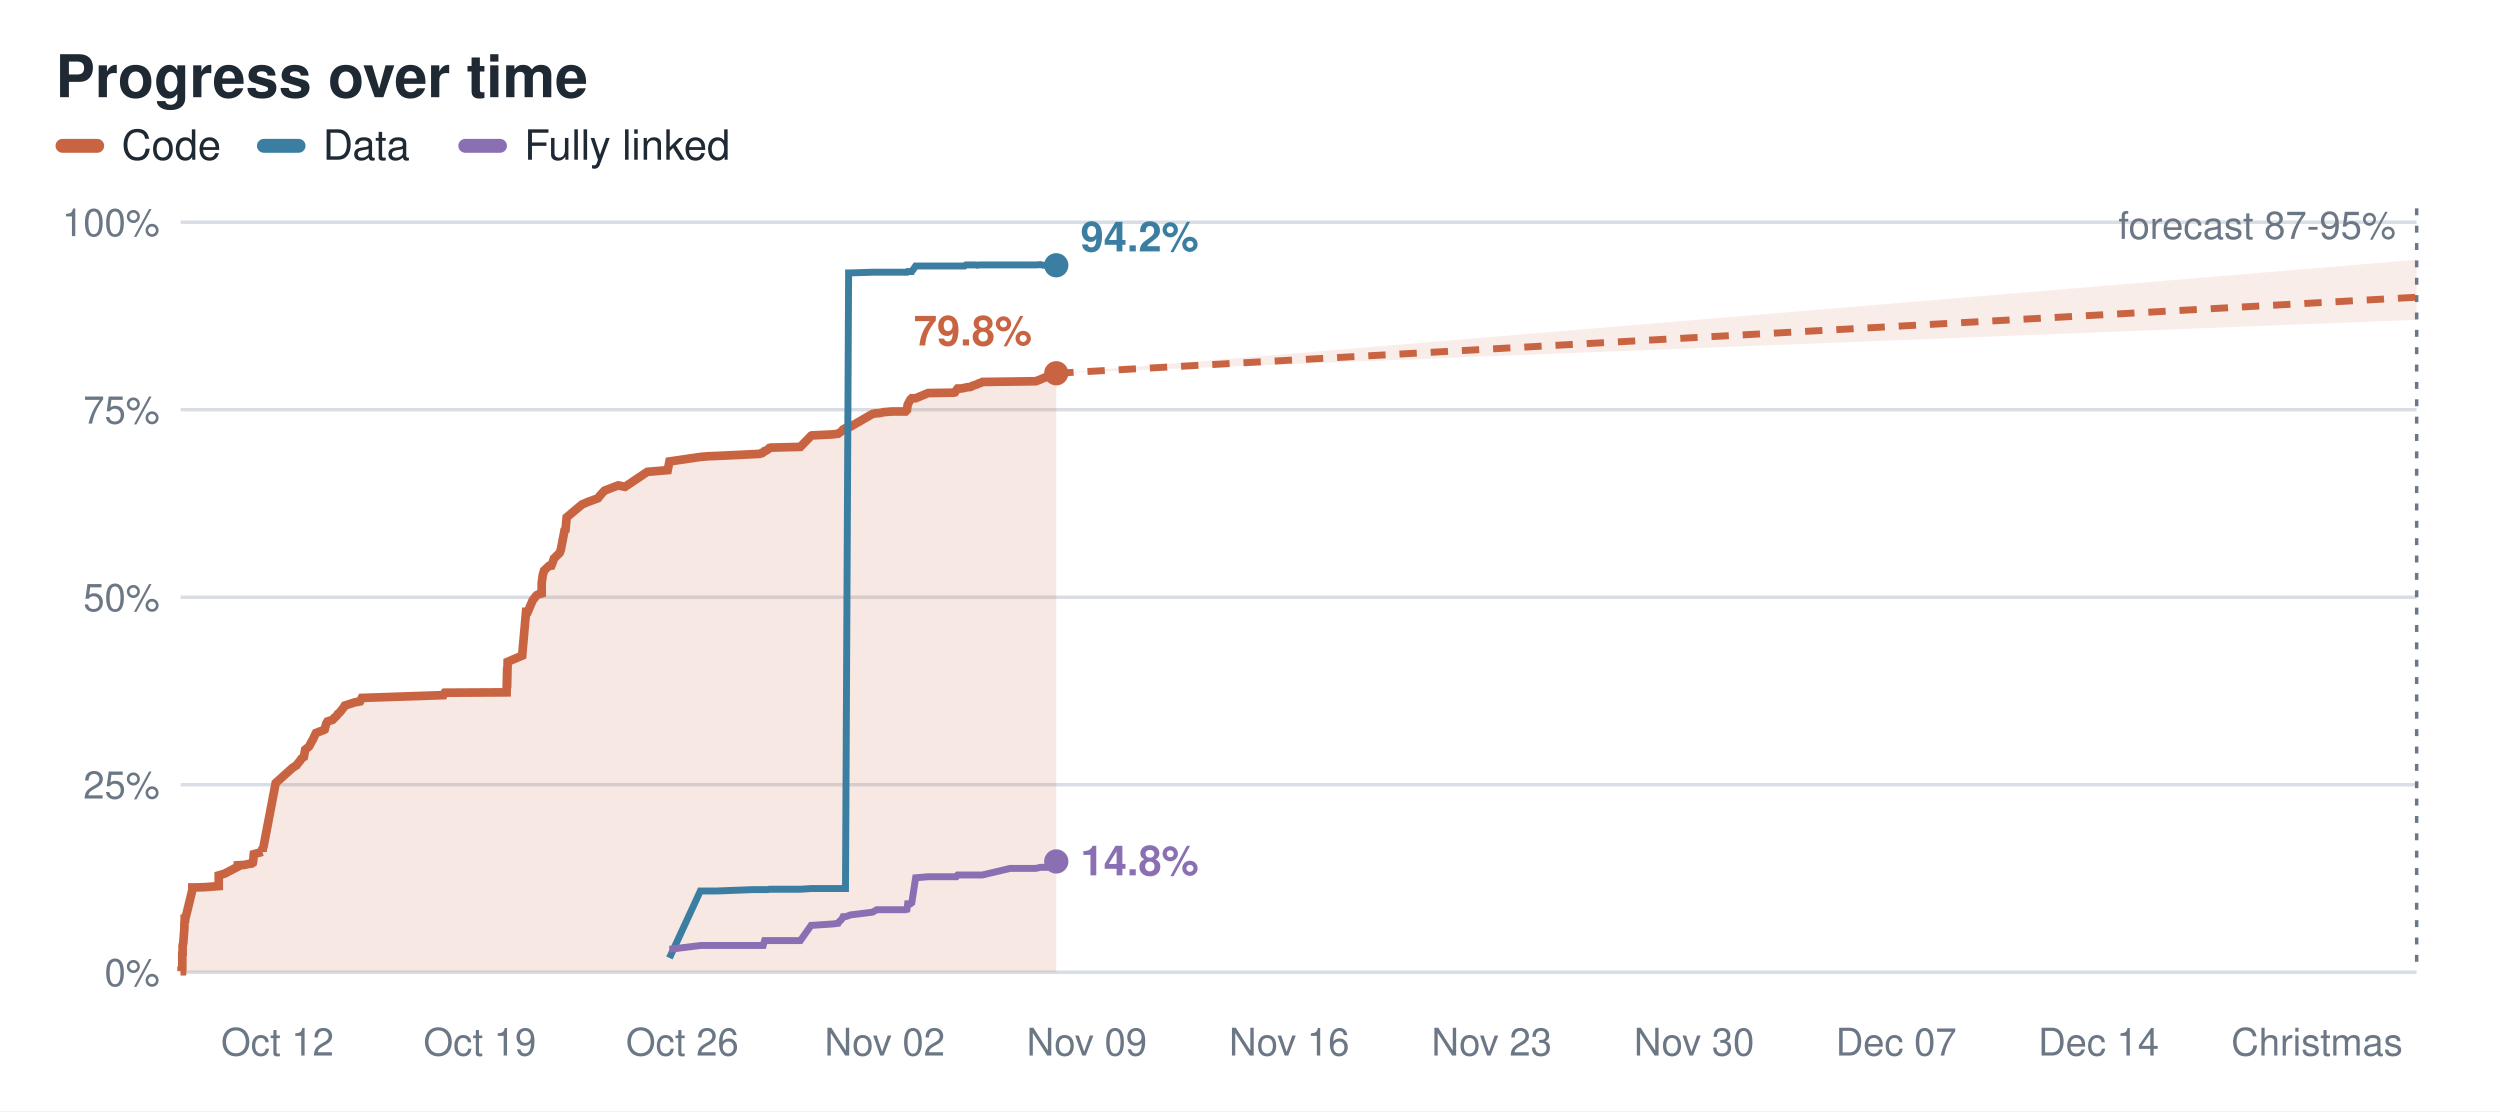
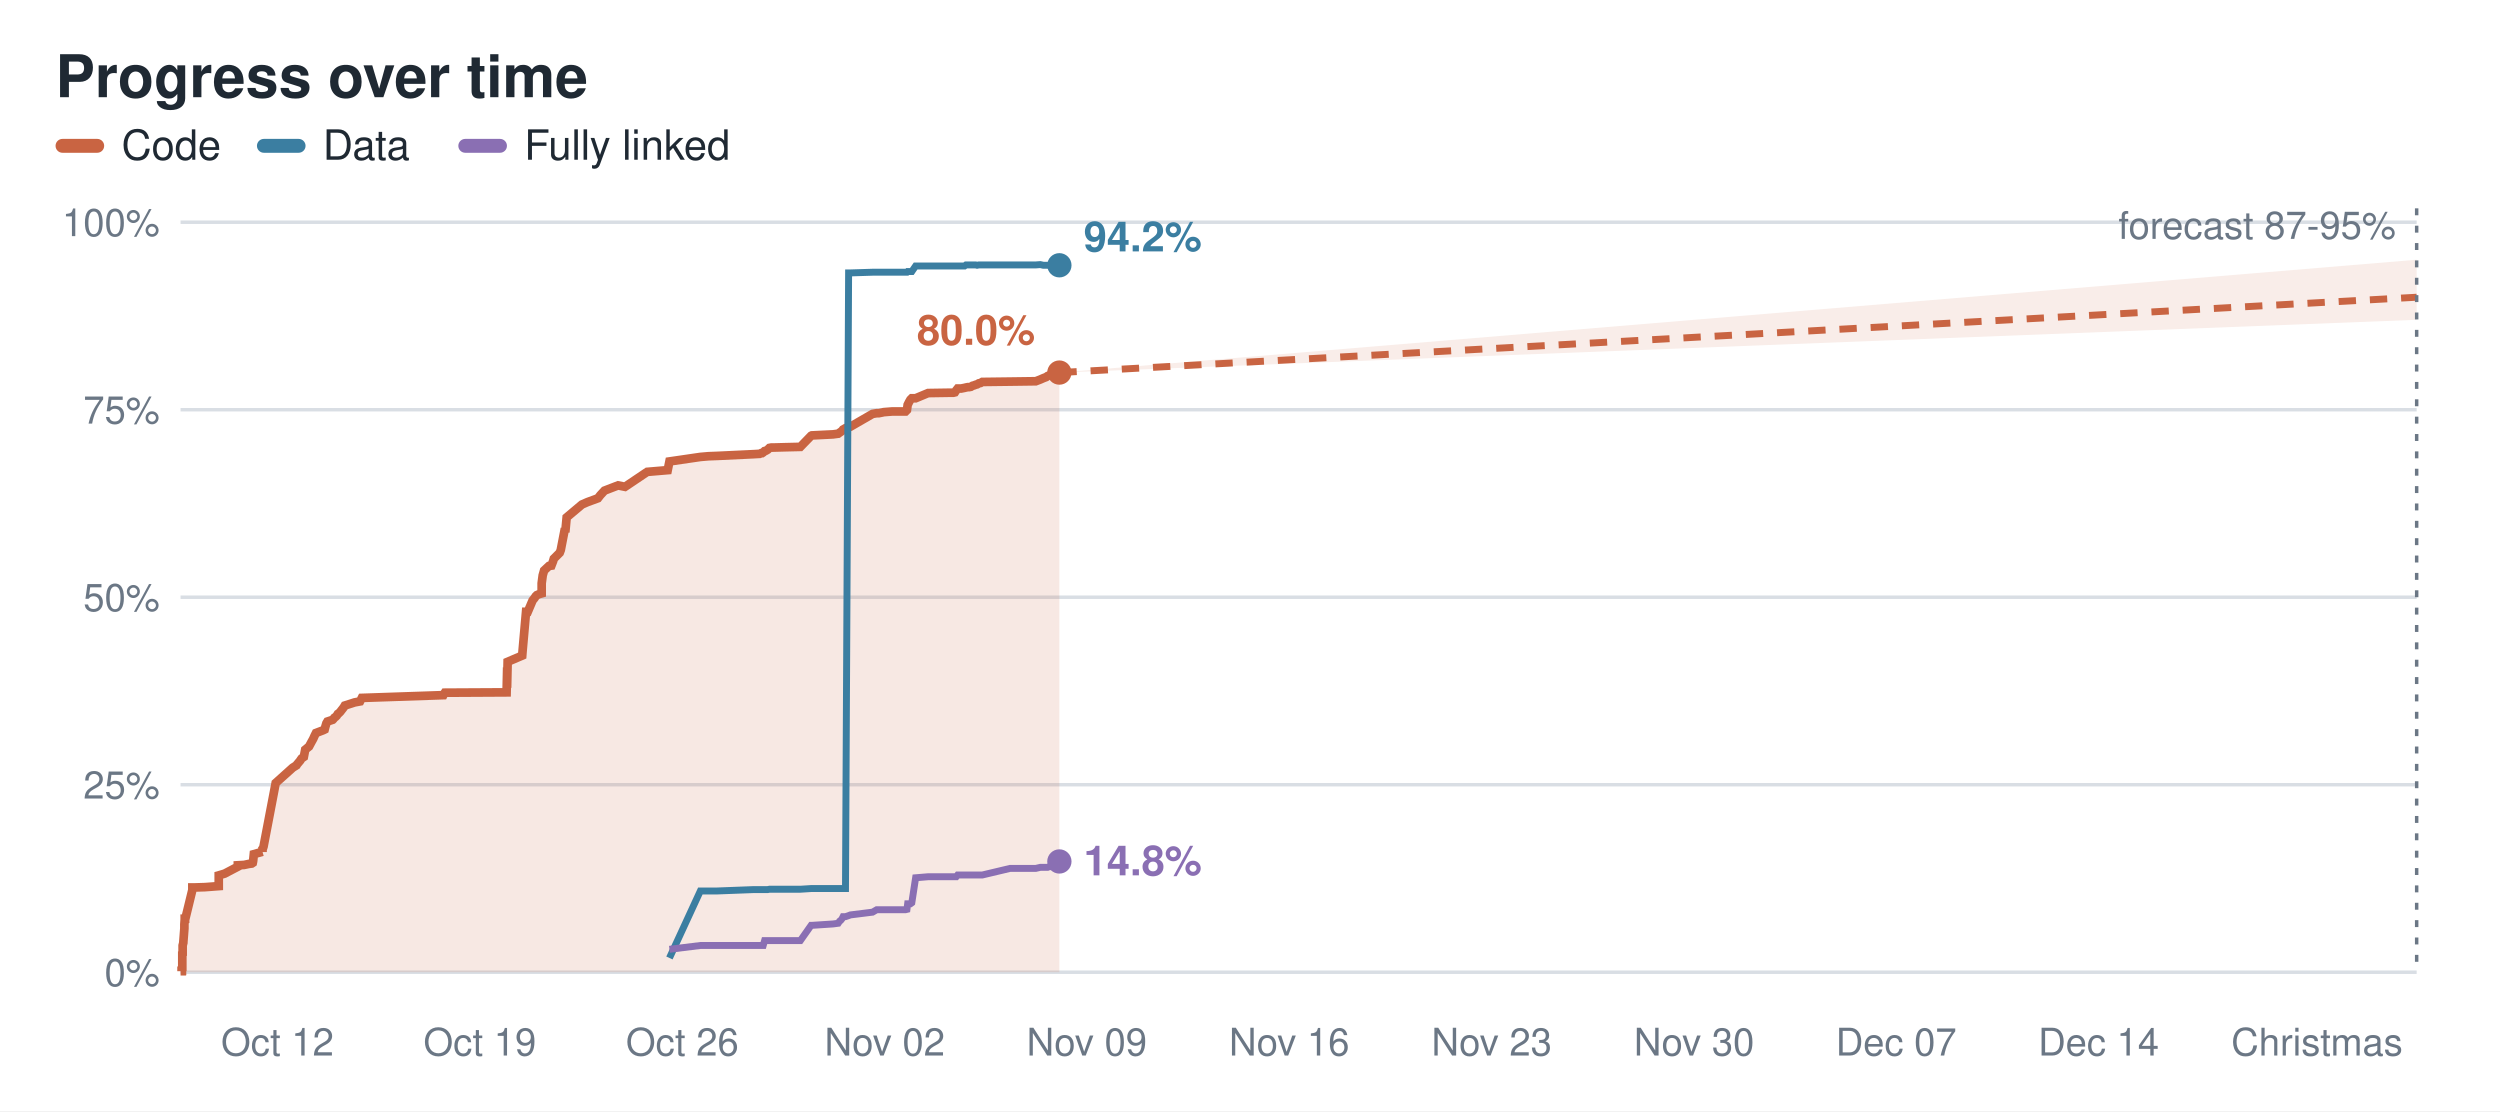
<svg xmlns="http://www.w3.org/2000/svg" viewBox="0 0 720 320" width="720" height="320" font-family="-apple-system,Segoe UI,Helvetica,Arial,sans-serif" role="img" aria-label="Progress over time">
  <rect width="100%" height="100%" fill="#ffffff" />
  <text x="16" y="28" font-size="17" font-weight="600" fill="#1f2933">Progress over time</text>
  <rect x="16" y="40" width="14" height="4" rx="2" fill="#c96442" />
  <text x="35" y="46" font-size="12" fill="#1f2933">Code</text>
  <rect x="74" y="40" width="14" height="4" rx="2" fill="#3b7ea1" />
  <text x="93" y="46" font-size="12" fill="#1f2933">Data</text>
  <rect x="132" y="40" width="14" height="4" rx="2" fill="#8a6fb3" />
  <text x="151" y="46" font-size="12" fill="#1f2933">Fully linked</text>
  <line x1="52" y1="280.0" x2="696" y2="280.0" stroke="#d9dee4" />
  <text x="46" y="284.0" font-size="11" fill="#6b7785" text-anchor="end">0%</text>
  <line x1="52" y1="226.0" x2="696" y2="226.0" stroke="#d9dee4" />
  <text x="46" y="230.0" font-size="11" fill="#6b7785" text-anchor="end">25%</text>
  <line x1="52" y1="172.0" x2="696" y2="172.0" stroke="#d9dee4" />
  <text x="46" y="176.0" font-size="11" fill="#6b7785" text-anchor="end">50%</text>
  <line x1="52" y1="118.0" x2="696" y2="118.0" stroke="#d9dee4" />
  <text x="46" y="122.0" font-size="11" fill="#6b7785" text-anchor="end">75%</text>
  <line x1="52" y1="64.0" x2="696" y2="64.0" stroke="#d9dee4" />
  <text x="46" y="68.0" font-size="11" fill="#6b7785" text-anchor="end">100%</text>
  <text x="79.9" y="304" font-size="11" fill="#6b7785" text-anchor="middle">Oct 12</text>
  <text x="138.2" y="304" font-size="11" fill="#6b7785" text-anchor="middle">Oct 19</text>
  <text x="196.5" y="304" font-size="11" fill="#6b7785" text-anchor="middle">Oct 26</text>
  <text x="254.8" y="304" font-size="11" fill="#6b7785" text-anchor="middle">Nov 02</text>
  <text x="313.0" y="304" font-size="11" fill="#6b7785" text-anchor="middle">Nov 09</text>
  <text x="371.3" y="304" font-size="11" fill="#6b7785" text-anchor="middle">Nov 16</text>
  <text x="429.6" y="304" font-size="11" fill="#6b7785" text-anchor="middle">Nov 23</text>
  <text x="487.9" y="304" font-size="11" fill="#6b7785" text-anchor="middle">Nov 30</text>
  <text x="546.1" y="304" font-size="11" fill="#6b7785" text-anchor="middle">Dec 07</text>
  <text x="604.4" y="304" font-size="11" fill="#6b7785" text-anchor="middle">Dec 14</text>
-   <polygon points="304.2,107.5 696.0,74.8 696.0,92.1" fill="#c96442" opacity="0.12" />
-   <line x1="304.2" y1="107.5" x2="696.0" y2="85.6" stroke="#c96442" stroke-width="2" stroke-dasharray="5,4" />
+   <polygon points="305.1,107.3 696.0,74.8 696.0,92.1" fill="#c96442" opacity="0.12" />
+   <line x1="305.1" y1="107.3" x2="696.0" y2="85.6" stroke="#c96442" stroke-width="2" stroke-dasharray="5,4" />
  <line x1="696.0" y1="60" x2="696.0" y2="280.0" stroke="#6b7785" stroke-dasharray="2,3" />
  <text x="692.0" y="304" font-size="11" fill="#6b7785" text-anchor="end">Christmas</text>
  <text x="690.0" y="68.8" font-size="11" fill="#6b7785" text-anchor="end">forecast 87-95%</text>
-   <polygon points="52.0,280.0 52.0,279.7 52.0,279.7 52.1,279.7 52.1,279.7 52.3,279.7 52.3,279.7 52.3,279.7 52.3,279.7 52.3,279.6 52.3,279.6 52.3,279.6 52.3,279.6 52.4,279.6 52.4,279.5 52.4,279.5 52.4,279.5 52.4,279.5 52.4,279.5 52.4,279.4 52.4,279.4 52.4,279.4 52.4,279.4 52.4,279.4 52.4,279.3 52.4,279.3 52.4,279.3 52.4,279.3 52.4,279.2 52.4,279.2 52.5,279.1 52.5,279.1 52.5,279.0 52.5,279.0 52.5,278.9 52.5,278.9 52.5,278.9 52.5,278.8 52.5,278.8 52.5,278.7 52.5,278.7 52.5,278.6 52.5,274.0 52.6,275.3 52.6,274.0 52.6,274.0 52.6,274.0 52.6,272.9 52.6,272.3 52.8,271.5 52.8,271.3 53.1,267.4 53.1,267.0 53.1,266.2 53.2,264.8 53.2,264.7 53.2,264.6 53.3,264.6 53.3,264.4 53.3,264.3 53.3,264.4 53.3,264.4 53.3,264.4 53.4,264.5 55.4,256.3 55.4,255.7 55.4,255.6 55.7,255.6 55.8,255.6 59.0,255.5 63.0,255.2 63.0,252.1 64.7,251.6 68.5,249.6 68.5,249.2 70.3,249.1 71.7,248.8 72.5,248.7 72.5,248.7 72.8,248.5 72.9,248.0 73.1,246.0 75.6,245.3 75.6,245.4 75.6,244.5 75.7,244.4 75.9,243.8 79.4,225.5 84.3,221.1 85.4,220.4 85.5,220.2 86.5,219.0 86.6,218.8 86.9,218.4 87.5,218.0 87.9,215.9 89.0,215.0 89.7,213.7 90.2,212.8 90.6,211.9 91.0,211.1 93.1,210.3 93.5,210.1 93.7,209.3 94.0,208.3 94.3,207.8 95.8,207.3 96.0,207.1 96.3,206.7 96.6,206.5 97.0,206.1 97.3,205.6 97.6,205.4 98.0,205.0 98.3,204.6 98.7,204.1 99.0,203.7 99.3,203.2 101.5,202.5 102.1,202.3 103.7,202.0 104.2,201.0 127.7,200.2 127.9,199.8 128.1,199.5 145.9,199.4 146.0,195.1 146.1,195.2 146.2,190.6 150.4,188.8 150.5,187.5 151.5,176.2 152.0,176.2 153.4,172.9 153.9,172.3 154.3,171.7 154.6,171.4 155.3,171.1 156.0,170.9 156.0,168.0 156.3,165.7 156.7,164.3 158.1,163.0 158.8,162.9 159.3,161.6 159.5,160.9 161.2,159.2 161.5,158.4 162.7,152.2 162.8,153.3 163.2,149.0 167.6,145.3 169.2,144.6 172.2,143.5 172.9,142.6 174.1,141.3 178.0,139.8 180.0,140.2 186.4,135.9 192.3,135.4 192.8,132.9 201.7,131.6 204.0,131.4 206.6,131.3 217.1,130.8 218.8,130.7 219.2,130.5 219.5,130.5 219.8,130.3 220.2,129.9 220.6,129.8 221.1,129.5 221.6,129.0 222.1,128.9 222.6,128.9 226.3,128.8 230.5,128.7 233.6,125.5 233.8,125.4 239.9,125.1 241.4,124.9 241.8,124.6 242.1,124.4 242.5,124.1 242.8,123.7 243.5,123.3 244.4,123.1 244.9,122.9 251.3,119.2 252.5,119.0 253.1,119.0 254.1,118.8 254.5,118.7 257.0,118.5 260.8,118.5 261.2,118.1 261.4,116.6 261.8,115.8 262.2,115.1 262.6,114.7 263.7,114.7 267.3,113.2 267.5,113.2 273.9,113.1 274.6,113.1 275.0,113.0 275.4,112.4 275.8,111.9 276.4,111.9 276.8,111.9 277.3,111.8 277.8,111.7 278.2,111.6 278.7,111.5 279.1,111.5 279.6,111.4 280.1,111.1 280.5,111.0 281.0,110.8 281.4,110.7 281.9,110.4 282.4,110.3 282.9,110.0 290.9,109.9 298.3,109.8 299.6,109.3 300.5,108.9 301.3,108.6 301.7,108.3 302.2,108.1 302.6,108.0 303.8,107.7 304.2,107.5 304.2,280.0" fill="#c96442" opacity="0.15" />
-   <polyline points="52.0,279.7 52.0,279.7 52.1,279.7 52.1,279.7 52.3,279.7 52.3,279.7 52.3,279.7 52.3,279.7 52.3,279.6 52.3,279.6 52.3,279.6 52.3,279.6 52.4,279.6 52.4,279.5 52.4,279.5 52.4,279.5 52.4,279.5 52.4,279.5 52.4,279.4 52.4,279.4 52.4,279.4 52.4,279.4 52.4,279.4 52.4,279.3 52.4,279.3 52.4,279.3 52.4,279.3 52.4,279.2 52.4,279.2 52.5,279.1 52.5,279.1 52.5,279.0 52.5,279.0 52.5,278.9 52.5,278.9 52.5,278.9 52.5,278.8 52.5,278.8 52.5,278.7 52.5,278.7 52.5,278.6 52.5,274.0 52.6,275.3 52.6,274.0 52.6,274.0 52.6,274.0 52.6,272.9 52.6,272.3 52.8,271.5 52.8,271.3 53.1,267.4 53.1,267.0 53.1,266.2 53.2,264.8 53.2,264.7 53.2,264.6 53.3,264.6 53.3,264.4 53.3,264.3 53.3,264.4 53.3,264.4 53.3,264.4 53.4,264.5 55.4,256.3 55.4,255.7 55.4,255.6 55.7,255.6 55.8,255.6 59.0,255.5 63.0,255.2 63.0,252.1 64.7,251.6 68.5,249.6 68.5,249.2 70.3,249.1 71.7,248.8 72.5,248.7 72.5,248.7 72.8,248.5 72.9,248.0 73.1,246.0 75.6,245.3 75.6,245.4 75.6,244.5 75.7,244.4 75.9,243.8 79.4,225.5 84.3,221.1 85.4,220.4 85.5,220.2 86.5,219.0 86.6,218.8 86.9,218.4 87.5,218.0 87.9,215.9 89.0,215.0 89.7,213.7 90.2,212.8 90.6,211.9 91.0,211.1 93.1,210.3 93.5,210.1 93.7,209.3 94.0,208.3 94.3,207.8 95.8,207.3 96.0,207.1 96.3,206.7 96.6,206.5 97.0,206.1 97.3,205.6 97.6,205.4 98.0,205.0 98.3,204.6 98.7,204.1 99.0,203.7 99.3,203.2 101.5,202.5 102.1,202.3 103.7,202.0 104.2,201.0 127.7,200.2 127.9,199.8 128.1,199.5 145.9,199.4 146.0,195.1 146.1,195.2 146.2,190.6 150.4,188.8 150.5,187.5 151.5,176.2 152.0,176.2 153.4,172.9 153.9,172.3 154.3,171.7 154.6,171.4 155.3,171.1 156.0,170.9 156.0,168.0 156.3,165.7 156.7,164.3 158.1,163.0 158.8,162.9 159.3,161.6 159.5,160.9 161.2,159.2 161.5,158.4 162.7,152.2 162.8,153.3 163.2,149.0 167.6,145.3 169.2,144.6 172.2,143.5 172.9,142.6 174.1,141.3 178.0,139.8 180.0,140.2 186.4,135.9 192.3,135.4 192.8,132.9 201.7,131.6 204.0,131.4 206.6,131.3 217.1,130.8 218.8,130.7 219.2,130.5 219.5,130.5 219.8,130.3 220.2,129.9 220.6,129.8 221.1,129.5 221.6,129.0 222.1,128.9 222.6,128.9 226.3,128.8 230.5,128.7 233.6,125.5 233.8,125.4 239.9,125.1 241.4,124.9 241.8,124.6 242.1,124.4 242.5,124.1 242.8,123.7 243.5,123.3 244.4,123.1 244.9,122.9 251.3,119.2 252.5,119.0 253.1,119.0 254.1,118.8 254.5,118.7 257.0,118.5 260.8,118.5 261.2,118.1 261.4,116.6 261.8,115.8 262.2,115.1 262.6,114.7 263.7,114.7 267.3,113.2 267.5,113.2 273.9,113.1 274.6,113.1 275.0,113.0 275.4,112.4 275.8,111.9 276.4,111.9 276.8,111.9 277.3,111.8 277.8,111.7 278.2,111.6 278.7,111.5 279.1,111.5 279.6,111.4 280.1,111.1 280.5,111.0 281.0,110.8 281.4,110.7 281.9,110.4 282.4,110.3 282.9,110.0 290.9,109.9 298.3,109.8 299.6,109.3 300.5,108.9 301.3,108.6 301.7,108.3 302.2,108.1 302.6,108.0 303.8,107.7 304.2,107.5" fill="none" stroke="#c96442" stroke-width="2.5" />
-   <circle cx="304.2" cy="107.5" r="3.5" fill="#c96442" />
-   <text x="297.2" y="99.5" font-size="12" font-weight="600" fill="#c96442" text-anchor="end">79.8%</text>
-   <polyline points="192.8,275.9 201.7,256.6 204.0,256.6 206.6,256.6 217.1,256.2 218.8,256.2 219.2,256.2 219.5,256.2 219.8,256.2 220.2,256.2 220.6,256.2 221.1,256.2 221.6,256.1 222.1,256.1 222.6,256.1 226.3,256.1 230.5,256.1 233.6,255.9 233.8,255.9 239.9,255.9 241.4,255.9 241.8,255.9 242.1,255.9 242.5,255.9 242.8,255.9 243.5,255.9 244.4,78.6 244.9,78.6 251.3,78.4 252.5,78.4 253.1,78.4 254.1,78.4 254.5,78.4 257.0,78.4 260.8,78.4 261.2,78.4 261.4,78.2 261.8,78.2 262.2,78.2 262.6,78.2 263.7,76.6 267.3,76.6 267.5,76.6 273.9,76.6 274.6,76.6 275.0,76.6 275.4,76.6 275.8,76.6 276.4,76.6 276.8,76.6 277.3,76.6 277.8,76.6 278.2,76.3 278.7,76.3 279.1,76.3 279.6,76.3 280.1,76.3 280.5,76.3 281.0,76.3 281.4,76.4 281.9,76.3 282.4,76.3 282.9,76.3 290.9,76.3 298.3,76.3 299.6,76.2 300.5,76.4 301.3,76.4 301.7,76.4 302.2,76.4 302.6,76.4 303.8,76.4 304.2,76.4" fill="none" stroke="#3b7ea1" stroke-width="2" />
-   <circle cx="304.2" cy="76.4" r="3.5" fill="#3b7ea1" />
-   <text x="311.2" y="72.4" font-size="12" font-weight="600" fill="#3b7ea1">94.2%</text>
-   <polyline points="192.8,273.4 201.7,272.3 204.0,272.3 206.6,272.3 217.1,272.3 218.8,272.3 219.2,272.3 219.5,272.3 219.8,272.3 220.2,270.9 220.6,270.9 221.1,270.9 221.6,270.9 222.1,270.9 222.6,270.9 226.3,270.9 230.5,270.9 233.6,266.5 233.8,266.5 239.9,266.1 241.4,265.9 241.8,265.3 242.1,265.1 242.5,264.6 242.8,264.0 243.5,264.0 244.4,263.7 244.9,263.5 251.3,262.7 252.5,262.0 253.1,262.0 254.1,262.0 254.5,262.0 257.0,262.0 260.8,262.0 261.2,261.9 261.4,260.3 261.8,260.3 262.2,260.3 262.6,260.0 263.7,252.8 267.3,252.5 267.5,252.5 273.9,252.5 274.6,252.5 275.0,252.5 275.4,252.5 275.8,252.0 276.4,252.0 276.8,252.0 277.3,252.0 277.8,252.0 278.2,252.0 278.7,252.0 279.1,252.0 279.6,252.0 280.1,252.0 280.5,252.0 281.0,252.0 281.4,252.0 281.9,252.0 282.4,252.0 282.9,252.0 290.9,250.1 298.3,250.1 299.6,249.8 300.5,249.8 301.3,249.8 301.7,249.8 302.2,249.6 302.6,249.6 303.8,248.1 304.2,248.1" fill="none" stroke="#8a6fb3" stroke-width="2" />
-   <circle cx="304.2" cy="248.1" r="3.5" fill="#8a6fb3" />
-   <text x="311.2" y="252.1" font-size="12" font-weight="600" fill="#8a6fb3">14.8%</text>
+   <polygon points="52.0,280.0 52.0,279.7 52.0,279.7 52.1,279.7 52.1,279.7 52.3,279.7 52.3,279.7 52.3,279.7 52.3,279.7 52.3,279.6 52.3,279.6 52.3,279.6 52.3,279.6 52.4,279.6 52.4,279.5 52.4,279.5 52.4,279.5 52.4,279.5 52.4,279.5 52.4,279.4 52.4,279.4 52.4,279.4 52.4,279.4 52.4,279.4 52.4,279.3 52.4,279.3 52.4,279.3 52.4,279.3 52.4,279.2 52.4,279.2 52.5,279.1 52.5,279.1 52.5,279.0 52.5,279.0 52.5,278.9 52.5,278.9 52.5,278.9 52.5,278.8 52.5,278.8 52.5,278.7 52.5,278.7 52.5,278.6 52.5,274.0 52.6,275.3 52.6,274.0 52.6,274.0 52.6,274.0 52.6,272.9 52.6,272.3 52.8,271.5 52.8,271.3 53.1,267.4 53.1,267.0 53.1,266.2 53.2,264.8 53.2,264.7 53.2,264.6 53.3,264.6 53.3,264.4 53.3,264.3 53.3,264.4 53.3,264.4 53.3,264.4 53.4,264.5 55.4,256.3 55.4,255.7 55.4,255.6 55.7,255.6 55.8,255.6 59.0,255.5 63.0,255.2 63.0,252.1 64.7,251.6 68.5,249.6 68.5,249.2 70.3,249.1 71.7,248.8 72.5,248.7 72.5,248.7 72.8,248.5 72.9,248.0 73.1,246.0 75.6,245.3 75.6,245.4 75.6,244.5 75.7,244.4 75.9,243.8 79.4,225.5 84.3,221.1 85.4,220.4 85.5,220.2 86.5,219.0 86.6,218.8 86.9,218.4 87.5,218.0 87.9,215.9 89.0,215.0 89.7,213.7 90.2,212.8 90.6,211.9 91.0,211.1 93.1,210.3 93.5,210.1 93.7,209.3 94.0,208.3 94.3,207.8 95.8,207.3 96.0,207.1 96.3,206.7 96.6,206.5 97.0,206.1 97.3,205.6 97.6,205.4 98.0,205.0 98.3,204.6 98.7,204.1 99.0,203.7 99.3,203.2 101.5,202.5 102.1,202.3 103.7,202.0 104.2,201.0 127.7,200.2 127.9,199.8 128.1,199.5 145.9,199.4 146.0,195.1 146.1,195.2 146.2,190.6 150.4,188.8 150.5,187.5 151.5,176.2 152.0,176.2 153.4,172.9 153.9,172.3 154.3,171.7 154.6,171.4 155.3,171.1 156.0,170.9 156.0,168.0 156.3,165.7 156.7,164.3 158.1,163.0 158.8,162.9 159.3,161.6 159.5,160.9 161.2,159.2 161.5,158.4 162.7,152.2 162.8,153.3 163.2,149.0 167.6,145.3 169.2,144.6 172.2,143.5 172.9,142.6 174.1,141.3 178.0,139.8 180.0,140.2 186.4,135.9 192.3,135.4 192.8,132.9 201.7,131.6 204.0,131.4 206.6,131.3 217.1,130.8 218.8,130.7 219.2,130.5 219.5,130.5 219.8,130.3 220.2,129.9 220.6,129.8 221.1,129.5 221.6,129.0 222.1,128.9 222.6,128.9 226.3,128.8 230.5,128.7 233.6,125.5 233.8,125.4 239.9,125.1 241.4,124.9 241.8,124.6 242.1,124.4 242.5,124.1 242.8,123.7 243.5,123.3 244.4,123.1 244.9,122.9 251.3,119.2 252.5,119.0 253.1,119.0 254.1,118.8 254.5,118.7 257.0,118.5 260.8,118.5 261.2,118.1 261.4,116.6 261.8,115.8 262.2,115.1 262.6,114.7 263.7,114.7 267.3,113.2 267.5,113.2 273.9,113.1 274.6,113.1 275.0,113.0 275.4,112.4 275.8,111.9 276.4,111.9 276.8,111.9 277.3,111.8 277.8,111.7 278.2,111.6 278.7,111.5 279.1,111.5 279.6,111.4 280.1,111.1 280.5,111.0 281.0,110.8 281.4,110.7 281.9,110.4 282.4,110.3 282.9,110.0 290.9,109.9 298.3,109.8 299.6,109.3 300.5,108.9 301.3,108.6 301.7,108.3 302.2,108.1 302.6,108.0 303.8,107.7 304.2,107.5 305.1,107.3 305.1,280.0" fill="#c96442" opacity="0.15" />
+   <polyline points="52.0,279.7 52.0,279.7 52.1,279.7 52.1,279.7 52.3,279.7 52.3,279.7 52.3,279.7 52.3,279.7 52.3,279.6 52.3,279.6 52.3,279.6 52.3,279.6 52.4,279.6 52.4,279.5 52.4,279.5 52.4,279.5 52.4,279.5 52.4,279.5 52.4,279.4 52.4,279.4 52.4,279.4 52.4,279.4 52.4,279.4 52.4,279.3 52.4,279.3 52.4,279.3 52.4,279.3 52.4,279.2 52.4,279.2 52.5,279.1 52.5,279.1 52.5,279.0 52.5,279.0 52.5,278.9 52.5,278.9 52.5,278.9 52.5,278.8 52.5,278.8 52.5,278.7 52.5,278.7 52.5,278.6 52.5,274.0 52.6,275.3 52.6,274.0 52.6,274.0 52.6,274.0 52.6,272.9 52.6,272.3 52.8,271.5 52.8,271.3 53.1,267.4 53.1,267.0 53.1,266.2 53.2,264.8 53.2,264.7 53.2,264.6 53.3,264.6 53.3,264.4 53.3,264.3 53.3,264.4 53.3,264.4 53.3,264.4 53.4,264.5 55.4,256.3 55.4,255.7 55.4,255.6 55.7,255.6 55.8,255.6 59.0,255.5 63.0,255.2 63.0,252.1 64.7,251.6 68.5,249.6 68.5,249.2 70.3,249.1 71.7,248.8 72.5,248.7 72.5,248.7 72.8,248.5 72.9,248.0 73.1,246.0 75.6,245.3 75.6,245.4 75.6,244.5 75.7,244.4 75.9,243.8 79.4,225.5 84.3,221.1 85.4,220.4 85.5,220.2 86.5,219.0 86.6,218.8 86.9,218.4 87.5,218.0 87.9,215.9 89.0,215.0 89.7,213.7 90.2,212.8 90.6,211.9 91.0,211.1 93.1,210.3 93.5,210.1 93.7,209.3 94.0,208.3 94.3,207.8 95.8,207.3 96.0,207.1 96.3,206.7 96.6,206.5 97.0,206.1 97.3,205.6 97.6,205.4 98.0,205.0 98.3,204.6 98.7,204.1 99.0,203.7 99.3,203.2 101.5,202.5 102.1,202.3 103.7,202.0 104.2,201.0 127.7,200.2 127.9,199.8 128.1,199.5 145.9,199.4 146.0,195.1 146.1,195.2 146.2,190.6 150.4,188.8 150.5,187.5 151.5,176.2 152.0,176.2 153.4,172.9 153.9,172.3 154.3,171.7 154.6,171.4 155.3,171.1 156.0,170.9 156.0,168.0 156.3,165.7 156.7,164.3 158.1,163.0 158.8,162.9 159.3,161.6 159.5,160.9 161.2,159.2 161.5,158.4 162.7,152.2 162.8,153.3 163.2,149.0 167.6,145.3 169.2,144.6 172.2,143.5 172.9,142.6 174.1,141.3 178.0,139.8 180.0,140.2 186.4,135.9 192.3,135.4 192.8,132.9 201.7,131.6 204.0,131.4 206.6,131.3 217.1,130.8 218.8,130.7 219.2,130.5 219.5,130.5 219.8,130.3 220.2,129.9 220.6,129.8 221.1,129.5 221.6,129.0 222.1,128.9 222.6,128.9 226.3,128.8 230.5,128.7 233.6,125.5 233.8,125.4 239.9,125.1 241.4,124.9 241.8,124.6 242.1,124.4 242.5,124.1 242.8,123.7 243.5,123.3 244.4,123.1 244.9,122.9 251.3,119.2 252.5,119.0 253.1,119.0 254.1,118.8 254.5,118.7 257.0,118.5 260.8,118.5 261.2,118.1 261.4,116.6 261.8,115.8 262.2,115.1 262.6,114.7 263.7,114.7 267.3,113.2 267.5,113.2 273.9,113.1 274.6,113.1 275.0,113.0 275.4,112.4 275.8,111.9 276.4,111.9 276.8,111.9 277.3,111.8 277.8,111.7 278.2,111.6 278.7,111.5 279.1,111.5 279.6,111.4 280.1,111.1 280.5,111.0 281.0,110.8 281.4,110.7 281.9,110.4 282.4,110.3 282.9,110.0 290.9,109.9 298.3,109.8 299.6,109.3 300.5,108.9 301.3,108.6 301.7,108.3 302.2,108.1 302.6,108.0 303.8,107.7 304.2,107.5 305.1,107.3" fill="none" stroke="#c96442" stroke-width="2.5" />
+   <circle cx="305.1" cy="107.3" r="3.5" fill="#c96442" />
+   <text x="298.1" y="99.3" font-size="12" font-weight="600" fill="#c96442" text-anchor="end">80.0%</text>
+   <polyline points="192.8,275.9 201.7,256.6 204.0,256.6 206.6,256.6 217.1,256.2 218.8,256.2 219.2,256.2 219.5,256.2 219.8,256.2 220.2,256.2 220.6,256.2 221.1,256.2 221.6,256.1 222.1,256.1 222.6,256.1 226.3,256.1 230.5,256.1 233.6,255.9 233.8,255.9 239.9,255.9 241.4,255.9 241.8,255.9 242.1,255.9 242.5,255.9 242.8,255.9 243.5,255.9 244.4,78.6 244.9,78.6 251.3,78.4 252.5,78.4 253.1,78.4 254.1,78.4 254.5,78.4 257.0,78.4 260.8,78.4 261.2,78.4 261.4,78.2 261.8,78.2 262.2,78.2 262.6,78.2 263.7,76.6 267.3,76.6 267.5,76.6 273.9,76.6 274.6,76.6 275.0,76.6 275.4,76.6 275.8,76.6 276.4,76.6 276.8,76.6 277.3,76.6 277.8,76.6 278.2,76.3 278.7,76.3 279.1,76.3 279.6,76.3 280.1,76.3 280.5,76.3 281.0,76.3 281.4,76.4 281.9,76.3 282.4,76.3 282.9,76.3 290.9,76.3 298.3,76.3 299.6,76.2 300.5,76.4 301.3,76.4 301.7,76.4 302.2,76.4 302.6,76.4 303.8,76.4 304.2,76.4 305.1,76.4" fill="none" stroke="#3b7ea1" stroke-width="2" />
+   <circle cx="305.1" cy="76.4" r="3.5" fill="#3b7ea1" />
+   <text x="312.1" y="72.4" font-size="12" font-weight="600" fill="#3b7ea1">94.2%</text>
+   <polyline points="192.8,273.4 201.7,272.3 204.0,272.3 206.6,272.3 217.1,272.3 218.8,272.3 219.2,272.3 219.5,272.3 219.8,272.3 220.2,270.9 220.6,270.9 221.1,270.9 221.6,270.9 222.1,270.9 222.6,270.9 226.3,270.9 230.5,270.9 233.6,266.5 233.8,266.5 239.9,266.1 241.4,265.9 241.8,265.3 242.1,265.1 242.5,264.6 242.8,264.0 243.5,264.0 244.4,263.7 244.9,263.5 251.3,262.7 252.5,262.0 253.1,262.0 254.1,262.0 254.5,262.0 257.0,262.0 260.8,262.0 261.2,261.9 261.4,260.3 261.8,260.3 262.2,260.3 262.6,260.0 263.7,252.8 267.3,252.5 267.5,252.5 273.9,252.5 274.6,252.5 275.0,252.5 275.4,252.5 275.8,252.0 276.4,252.0 276.8,252.0 277.3,252.0 277.8,252.0 278.2,252.0 278.7,252.0 279.1,252.0 279.6,252.0 280.1,252.0 280.5,252.0 281.0,252.0 281.4,252.0 281.9,252.0 282.4,252.0 282.9,252.0 290.9,250.1 298.3,250.1 299.6,249.8 300.5,249.8 301.3,249.8 301.7,249.8 302.2,249.6 302.6,249.6 303.8,248.1 304.2,248.1 305.1,248.1" fill="none" stroke="#8a6fb3" stroke-width="2" />
+   <circle cx="305.1" cy="248.1" r="3.5" fill="#8a6fb3" />
+   <text x="312.1" y="252.1" font-size="12" font-weight="600" fill="#8a6fb3">14.8%</text>
</svg>
